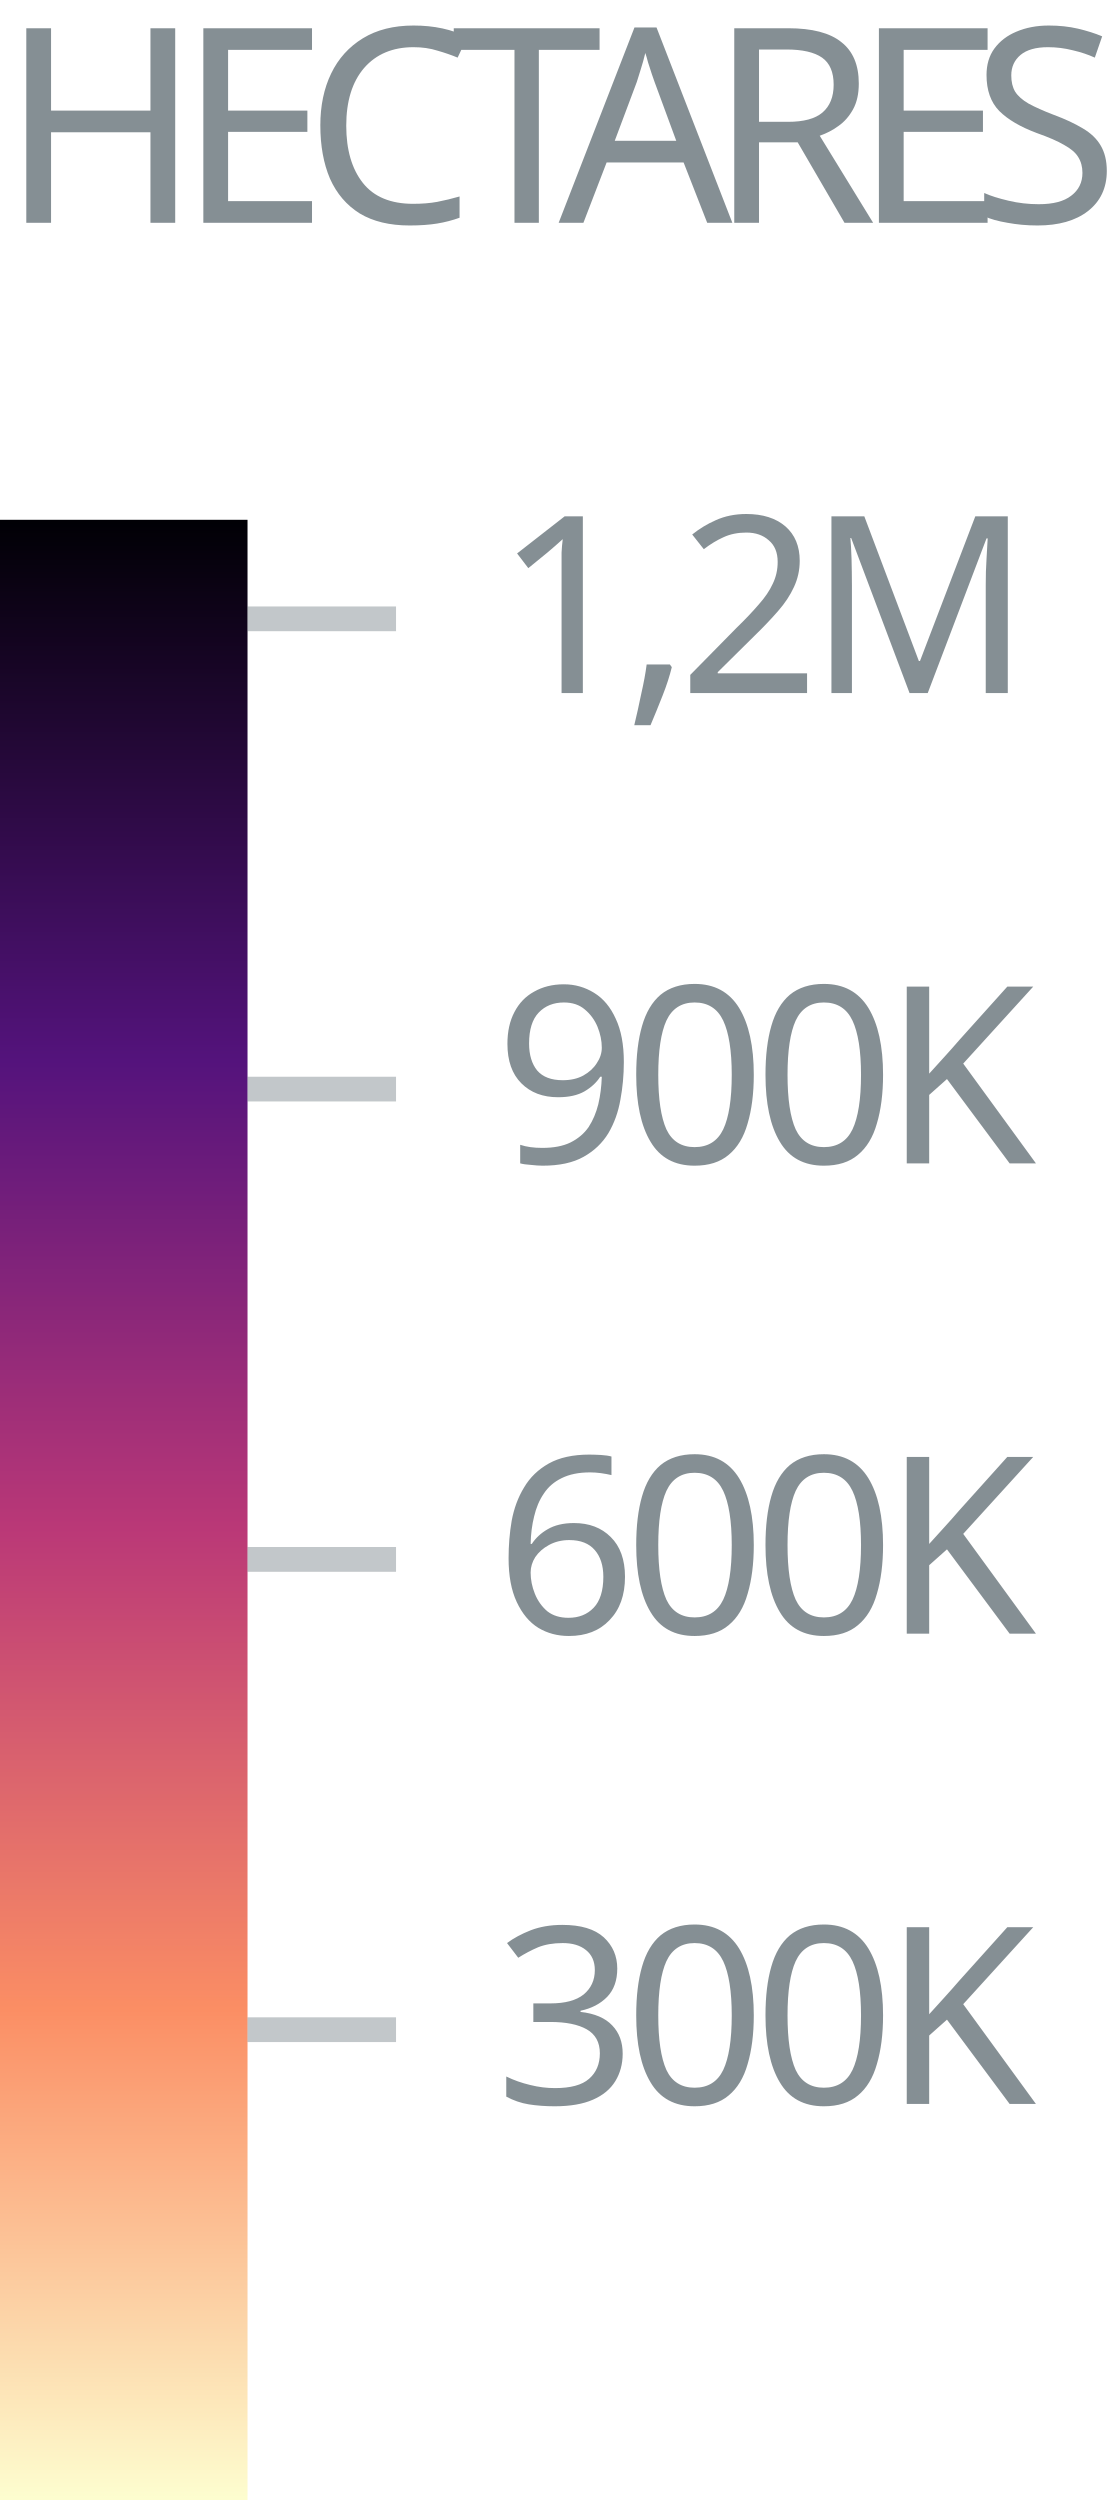
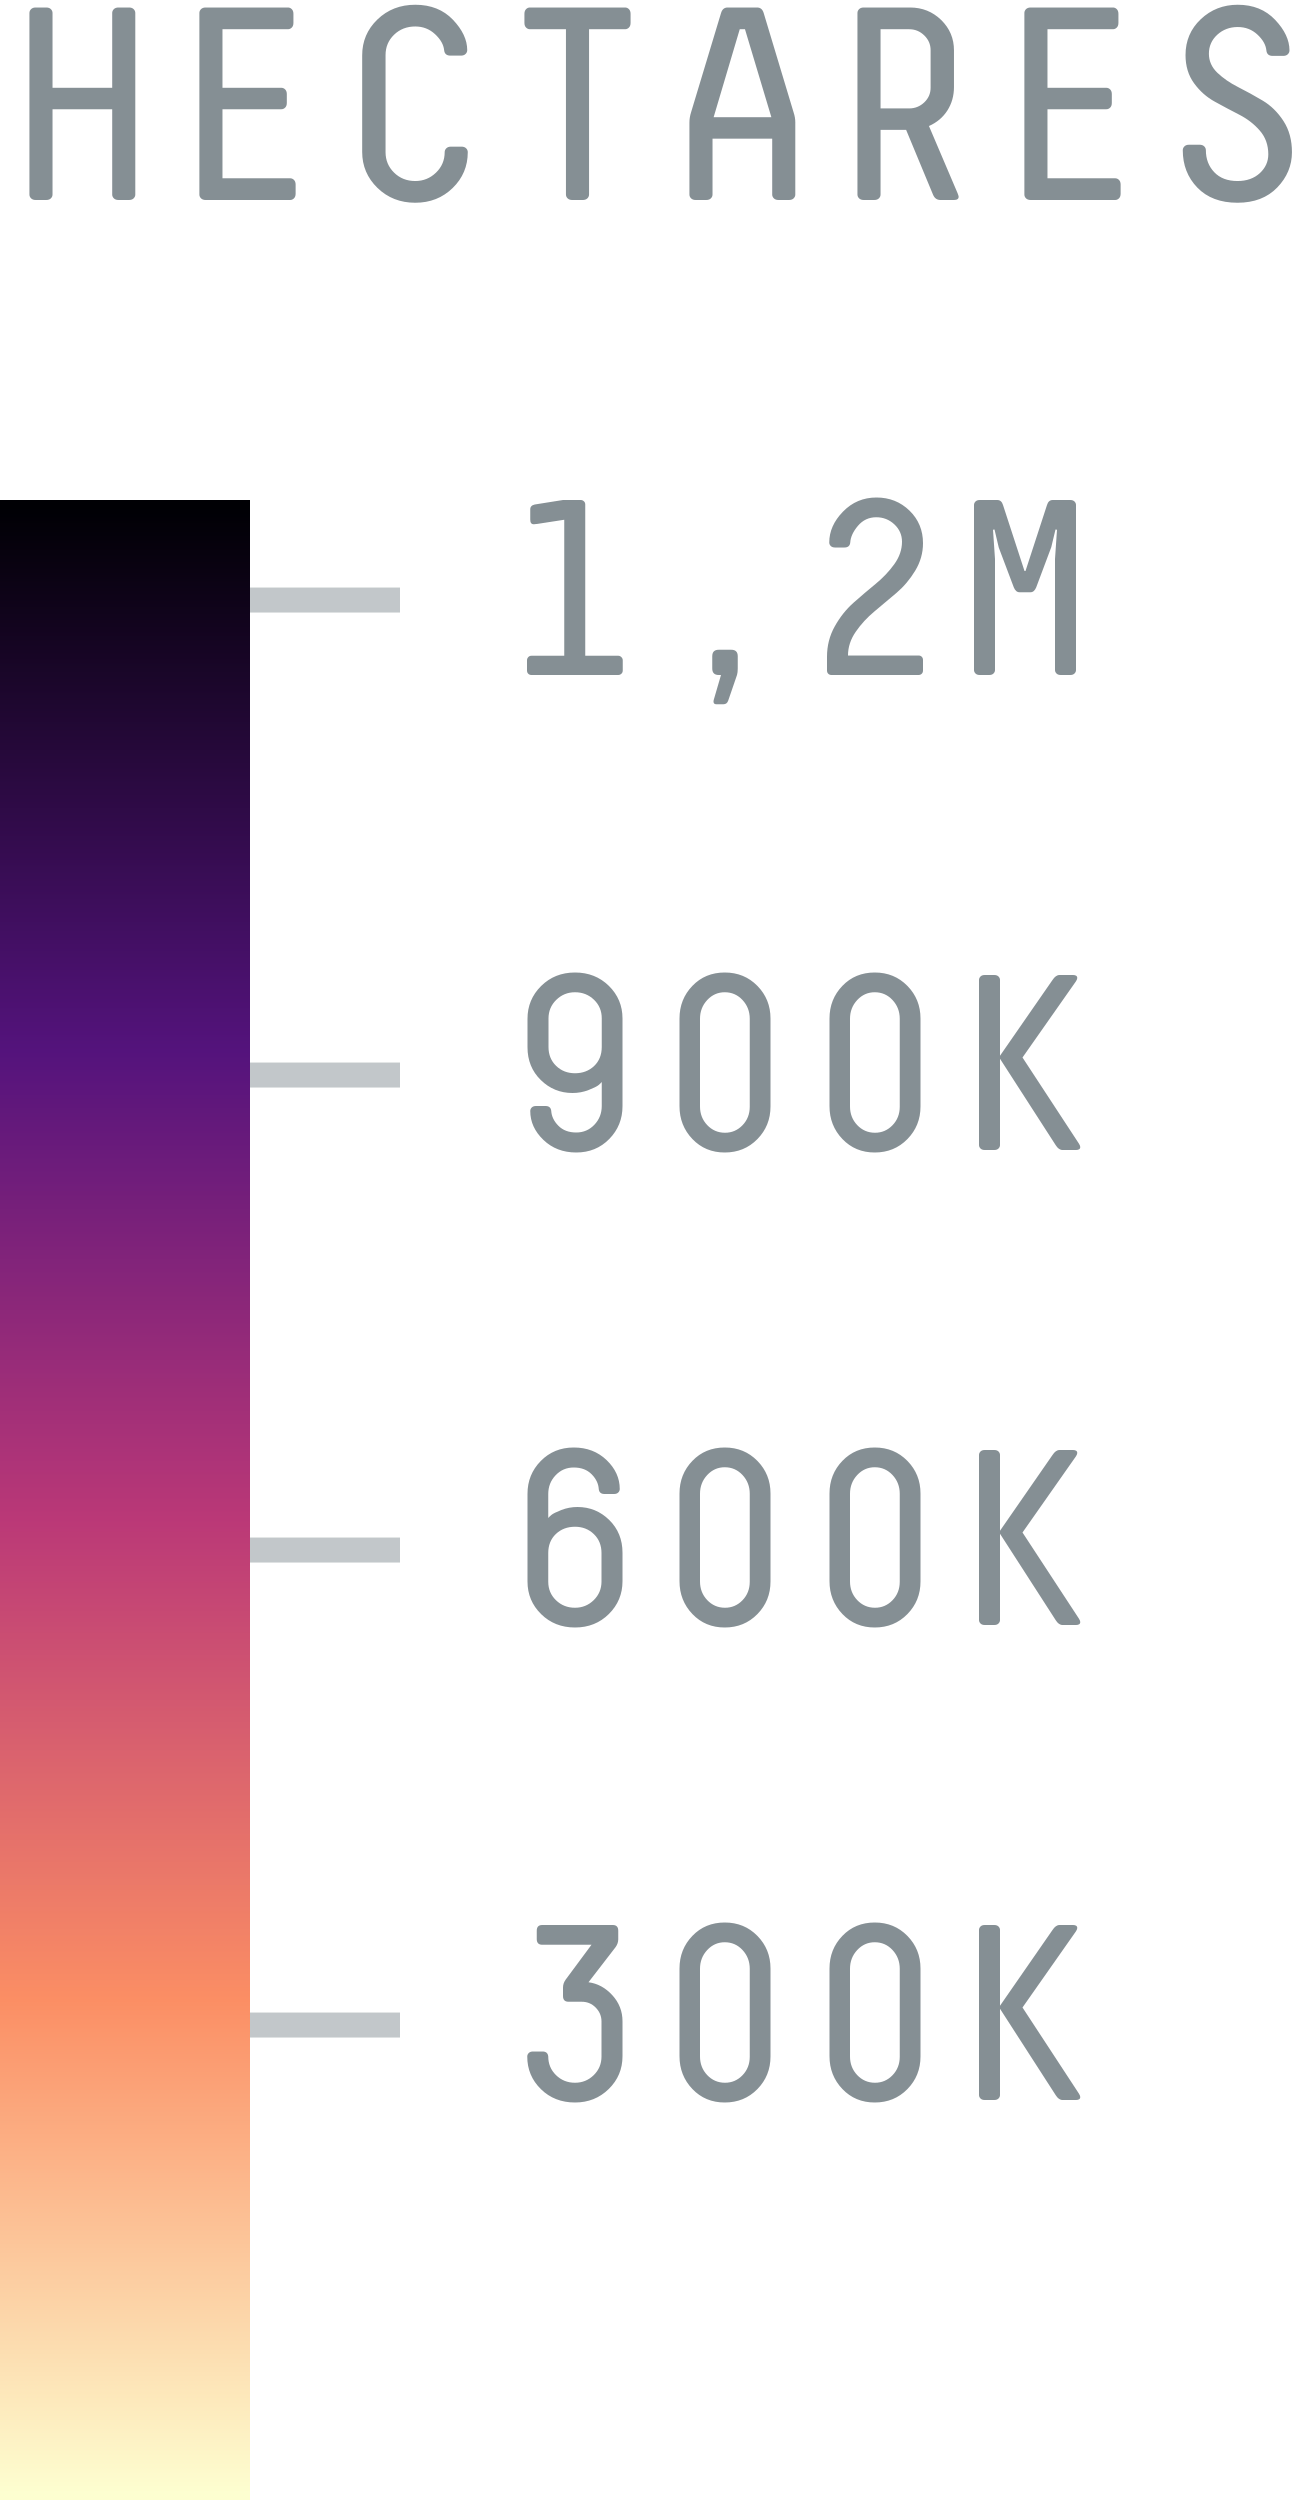
- <svg xmlns="http://www.w3.org/2000/svg" width="45px" height="101px" viewBox="0 0 45 101" version="1.1">
+ <svg xmlns="http://www.w3.org/2000/svg" width="52px" height="100px" viewBox="0 0 52 100" version="1.1">
  <defs>
    <linearGradient x1="50%" y1="100%" x2="50%" y2="3.061617e-15%" id="linearGradient-1">
      <stop stop-color="#FDFED0" offset="0%" />
      <stop stop-color="#FB8E64" offset="24.852%" />
      <stop stop-color="#BA3877" offset="49.08%" />
      <stop stop-color="#54137C" offset="72.608%" />
      <stop stop-color="#000004" offset="100%" />
    </linearGradient>
  </defs>
-   <g id="datavis" stroke="none" stroke-width="1" fill="none" fill-rule="evenodd">
-     <g id="3a" transform="translate(-287, -257)">
-       <g id="Group-6">
-         <g id="Group-7" transform="translate(61, 29)">
-           <g id="Group-2" transform="translate(226, 228)">
-             <rect id="Rectangle-3" fill="url(#linearGradient-1)" x="0" y="21" width="10" height="80" />
-             <text id="300K" opacity="0.6" font-family="DecimaMonoPro" font-size="10" font-weight="normal" letter-spacing="-0.5" fill="#34444C">
-               <tspan x="20" y="85">300K</tspan>
-             </text>
-             <text id="600K" opacity="0.6" font-family="DecimaMonoPro" font-size="10" font-weight="normal" letter-spacing="-0.5" fill="#34444C">
-               <tspan x="20" y="66">600K</tspan>
-             </text>
-             <text id="900K" opacity="0.6" font-family="DecimaMonoPro" font-size="10" font-weight="normal" letter-spacing="-0.5" fill="#34444C">
-               <tspan x="20" y="47">900K</tspan>
-             </text>
-             <text id="1,2M" opacity="0.6" font-family="DecimaMonoPro" font-size="10" font-weight="normal" letter-spacing="-0.5" fill="#34444C">
-               <tspan x="20" y="28">1,2M</tspan>
-             </text>
-             <text id="Hectares" opacity="0.6" font-family="DecimaMonoPro" font-size="11" font-weight="normal" letter-spacing="-1" fill="#34444C">
-               <tspan x="0" y="9">HECTARE</tspan>
-               <tspan x="39.2" y="9">S</tspan>
-             </text>
-             <path d="M10,63 L16,63" id="Shape" stroke="#34444C" opacity="0.3" stroke-linejoin="round" />
-             <path d="M10,44 L16,44" id="Shape" stroke="#34444C" opacity="0.3" stroke-linejoin="round" />
-             <path d="M10,25 L16,25" id="Shape" stroke="#34444C" opacity="0.3" stroke-linejoin="round" />
-             <path d="M10,82 L16,82" id="Shape" stroke="#34444C" opacity="0.3" stroke-linejoin="round" />
-           </g>
-         </g>
-       </g>
+   <g id="Page-1" stroke="none" stroke-width="1" fill="none" fill-rule="evenodd">
+     <g id="legend">
+       <rect id="Rectangle-3" fill="url(#linearGradient-1)" fill-rule="nonzero" x="0" y="20" width="10" height="80" />
+       <path d="M24.62,77.89 L23.54,79.29 C23.9,79.337 24.217,79.508 24.49,79.805 C24.763,80.102 24.9,80.45 24.9,80.85 L24.9,82.25 C24.9,82.763 24.717,83.2 24.35,83.56 C23.983,83.92 23.533,84.1 23,84.1 C22.453,84.1 21.998,83.922 21.635,83.565 C21.272,83.208 21.09,82.773 21.09,82.26 C21.09,82.207 21.11,82.16 21.15,82.12 C21.19,82.08 21.247,82.06 21.32,82.06 L21.7,82.06 C21.84,82.06 21.917,82.127 21.93,82.26 C21.93,82.553 22.033,82.802 22.24,83.005 C22.447,83.208 22.7,83.31 23,83.31 C23.293,83.31 23.543,83.208 23.75,83.005 C23.957,82.802 24.06,82.553 24.06,82.26 L24.06,80.86 C24.06,80.647 23.983,80.462 23.83,80.305 C23.677,80.148 23.49,80.07 23.27,80.07 L22.74,80.07 C22.593,80.07 22.52,79.993 22.52,79.84 L22.52,79.5 C22.52,79.387 22.557,79.28 22.63,79.18 L23.66,77.79 L21.69,77.79 C21.543,77.79 21.47,77.713 21.47,77.56 L21.47,77.23 C21.47,77.077 21.543,77 21.69,77 L24.51,77 C24.657,77 24.73,77.077 24.73,77.23 L24.73,77.57 C24.73,77.683 24.693,77.79 24.62,77.89 Z M30.82,78.74 L30.82,82.26 C30.82,82.773 30.645,83.208 30.295,83.565 C29.945,83.922 29.51,84.1 28.99,84.1 C28.47,84.1 28.038,83.92 27.695,83.56 C27.352,83.2 27.18,82.763 27.18,82.25 L27.18,78.74 C27.18,78.227 27.352,77.792 27.695,77.435 C28.038,77.078 28.47,76.9 28.99,76.9 C29.51,76.9 29.945,77.078 30.295,77.435 C30.645,77.792 30.82,78.227 30.82,78.74 Z M29.99,82.27 L29.99,78.75 C29.99,78.457 29.893,78.207 29.7,78 C29.507,77.793 29.27,77.69 28.99,77.69 C28.717,77.69 28.483,77.793 28.29,78 C28.097,78.207 28,78.457 28,78.75 L28,82.26 C28,82.553 28.097,82.802 28.29,83.005 C28.483,83.208 28.72,83.31 29,83.31 C29.273,83.31 29.507,83.21 29.7,83.01 C29.893,82.81 29.99,82.563 29.99,82.27 Z M36.82,78.74 L36.82,82.26 C36.82,82.773 36.645,83.208 36.295,83.565 C35.945,83.922 35.51,84.1 34.99,84.1 C34.47,84.1 34.038,83.92 33.695,83.56 C33.352,83.2 33.18,82.763 33.18,82.25 L33.18,78.74 C33.18,78.227 33.352,77.792 33.695,77.435 C34.038,77.078 34.47,76.9 34.99,76.9 C35.51,76.9 35.945,77.078 36.295,77.435 C36.645,77.792 36.82,78.227 36.82,78.74 Z M35.99,82.27 L35.99,78.75 C35.99,78.457 35.893,78.207 35.7,78 C35.507,77.793 35.27,77.69 34.99,77.69 C34.717,77.69 34.483,77.793 34.29,78 C34.097,78.207 34,78.457 34,78.75 L34,82.26 C34,82.553 34.097,82.802 34.29,83.005 C34.483,83.208 34.72,83.31 35,83.31 C35.273,83.31 35.507,83.21 35.7,83.01 C35.893,82.81 35.99,82.563 35.99,82.27 Z M43.04,77.25 L40.9,80.3 L43.16,83.75 C43.193,83.803 43.21,83.847 43.21,83.88 C43.21,83.96 43.153,84 43.04,84 L42.5,84 C42.4,84 42.31,83.937 42.23,83.81 L40,80.35 L40,83.8 C40,83.853 39.98,83.9 39.94,83.94 C39.9,83.98 39.843,84 39.77,84 L39.39,84 C39.317,84 39.26,83.98 39.22,83.94 C39.18,83.9 39.16,83.853 39.16,83.8 L39.16,77.2 C39.16,77.147 39.18,77.1 39.22,77.06 C39.26,77.02 39.317,77 39.39,77 L39.77,77 C39.843,77 39.9,77.02 39.94,77.06 C39.98,77.1 40,77.147 40,77.2 L40,80.23 L42.1,77.2 C42.187,77.067 42.28,77 42.38,77 L42.92,77 C43.033,77 43.09,77.04 43.09,77.12 C43.09,77.153 43.073,77.197 43.04,77.25 Z" id="300K" fill="#34444C" opacity="0.6" />
+       <path d="M22.95,57.9 C23.477,57.9 23.915,58.068 24.265,58.405 C24.615,58.742 24.79,59.127 24.79,59.56 C24.79,59.613 24.77,59.66 24.73,59.7 C24.69,59.74 24.633,59.76 24.56,59.76 L24.18,59.76 C24.04,59.76 23.963,59.693 23.95,59.56 C23.937,59.347 23.842,59.15 23.665,58.97 C23.488,58.79 23.25,58.7 22.95,58.7 C22.663,58.7 22.422,58.803 22.225,59.01 C22.028,59.217 21.93,59.467 21.93,59.76 L21.93,60.72 C21.957,60.687 22,60.645 22.06,60.595 C22.12,60.545 22.252,60.48 22.455,60.4 C22.658,60.32 22.873,60.28 23.1,60.28 C23.593,60.28 24.017,60.453 24.37,60.8 C24.723,61.147 24.9,61.583 24.9,62.11 L24.9,63.25 C24.9,63.763 24.718,64.2 24.355,64.56 C23.992,64.92 23.54,65.1 23,65.1 C22.46,65.1 22.008,64.922 21.645,64.565 C21.282,64.208 21.1,63.773 21.1,63.26 L21.1,59.75 C21.1,59.237 21.277,58.8 21.63,58.44 C21.983,58.08 22.423,57.9 22.95,57.9 Z M23,61.07 C22.693,61.07 22.438,61.167 22.235,61.36 C22.032,61.553 21.93,61.807 21.93,62.12 L21.93,63.27 C21.93,63.563 22.033,63.81 22.24,64.01 C22.447,64.21 22.7,64.31 23,64.31 C23.293,64.31 23.543,64.208 23.75,64.005 C23.957,63.802 24.06,63.553 24.06,63.26 L24.06,62.12 C24.06,61.813 23.958,61.562 23.755,61.365 C23.552,61.168 23.3,61.07 23,61.07 Z M30.82,59.74 L30.82,63.26 C30.82,63.773 30.645,64.208 30.295,64.565 C29.945,64.922 29.51,65.1 28.99,65.1 C28.47,65.1 28.038,64.92 27.695,64.56 C27.352,64.2 27.18,63.763 27.18,63.25 L27.18,59.74 C27.18,59.227 27.352,58.792 27.695,58.435 C28.038,58.078 28.47,57.9 28.99,57.9 C29.51,57.9 29.945,58.078 30.295,58.435 C30.645,58.792 30.82,59.227 30.82,59.74 Z M29.99,63.27 L29.99,59.75 C29.99,59.457 29.893,59.207 29.7,59 C29.507,58.793 29.27,58.69 28.99,58.69 C28.717,58.69 28.483,58.793 28.29,59 C28.097,59.207 28,59.457 28,59.75 L28,63.26 C28,63.553 28.097,63.802 28.29,64.005 C28.483,64.208 28.72,64.31 29,64.31 C29.273,64.31 29.507,64.21 29.7,64.01 C29.893,63.81 29.99,63.563 29.99,63.27 Z M36.82,59.74 L36.82,63.26 C36.82,63.773 36.645,64.208 36.295,64.565 C35.945,64.922 35.51,65.1 34.99,65.1 C34.47,65.1 34.038,64.92 33.695,64.56 C33.352,64.2 33.18,63.763 33.18,63.25 L33.18,59.74 C33.18,59.227 33.352,58.792 33.695,58.435 C34.038,58.078 34.47,57.9 34.99,57.9 C35.51,57.9 35.945,58.078 36.295,58.435 C36.645,58.792 36.82,59.227 36.82,59.74 Z M35.99,63.27 L35.99,59.75 C35.99,59.457 35.893,59.207 35.7,59 C35.507,58.793 35.27,58.69 34.99,58.69 C34.717,58.69 34.483,58.793 34.29,59 C34.097,59.207 34,59.457 34,59.75 L34,63.26 C34,63.553 34.097,63.802 34.29,64.005 C34.483,64.208 34.72,64.31 35,64.31 C35.273,64.31 35.507,64.21 35.7,64.01 C35.893,63.81 35.99,63.563 35.99,63.27 Z M43.04,58.25 L40.9,61.3 L43.16,64.75 C43.193,64.803 43.21,64.847 43.21,64.88 C43.21,64.96 43.153,65 43.04,65 L42.5,65 C42.4,65 42.31,64.937 42.23,64.81 L40,61.35 L40,64.8 C40,64.853 39.98,64.9 39.94,64.94 C39.9,64.98 39.843,65 39.77,65 L39.39,65 C39.317,65 39.26,64.98 39.22,64.94 C39.18,64.9 39.16,64.853 39.16,64.8 L39.16,58.2 C39.16,58.147 39.18,58.1 39.22,58.06 C39.26,58.02 39.317,58 39.39,58 L39.77,58 C39.843,58 39.9,58.02 39.94,58.06 C39.98,58.1 40,58.147 40,58.2 L40,61.23 L42.1,58.2 C42.187,58.067 42.28,58 42.38,58 L42.92,58 C43.033,58 43.09,58.04 43.09,58.12 C43.09,58.153 43.073,58.197 43.04,58.25 Z" id="600K" fill="#34444C" opacity="0.6" />
+       <path d="M23.05,46.1 C22.523,46.1 22.085,45.932 21.735,45.595 C21.385,45.258 21.21,44.873 21.21,44.44 C21.21,44.387 21.23,44.34 21.27,44.3 C21.31,44.26 21.367,44.24 21.44,44.24 L21.82,44.24 C21.96,44.24 22.037,44.307 22.05,44.44 C22.063,44.653 22.158,44.85 22.335,45.03 C22.512,45.21 22.75,45.3 23.05,45.3 C23.337,45.3 23.578,45.197 23.775,44.99 C23.972,44.783 24.07,44.533 24.07,44.24 L24.07,43.28 C24.043,43.313 24,43.355 23.94,43.405 C23.88,43.455 23.748,43.52 23.545,43.6 C23.342,43.68 23.127,43.72 22.9,43.72 C22.407,43.72 21.983,43.547 21.63,43.2 C21.277,42.853 21.1,42.417 21.1,41.89 L21.1,40.75 C21.1,40.237 21.282,39.8 21.645,39.44 C22.008,39.08 22.46,38.9 23,38.9 C23.54,38.9 23.992,39.078 24.355,39.435 C24.718,39.792 24.9,40.227 24.9,40.74 L24.9,44.25 C24.9,44.763 24.723,45.2 24.37,45.56 C24.017,45.92 23.577,46.1 23.05,46.1 Z M23,42.93 C23.307,42.93 23.562,42.833 23.765,42.64 C23.968,42.447 24.07,42.193 24.07,41.88 L24.07,40.73 C24.07,40.437 23.967,40.19 23.76,39.99 C23.553,39.79 23.3,39.69 23,39.69 C22.707,39.69 22.457,39.792 22.25,39.995 C22.043,40.198 21.94,40.447 21.94,40.74 L21.94,41.88 C21.94,42.187 22.042,42.438 22.245,42.635 C22.448,42.832 22.7,42.93 23,42.93 Z M30.82,40.74 L30.82,44.26 C30.82,44.773 30.645,45.208 30.295,45.565 C29.945,45.922 29.51,46.1 28.99,46.1 C28.47,46.1 28.038,45.92 27.695,45.56 C27.352,45.2 27.18,44.763 27.18,44.25 L27.18,40.74 C27.18,40.227 27.352,39.792 27.695,39.435 C28.038,39.078 28.47,38.9 28.99,38.9 C29.51,38.9 29.945,39.078 30.295,39.435 C30.645,39.792 30.82,40.227 30.82,40.74 Z M29.99,44.27 L29.99,40.75 C29.99,40.457 29.893,40.207 29.7,40 C29.507,39.793 29.27,39.69 28.99,39.69 C28.717,39.69 28.483,39.793 28.29,40 C28.097,40.207 28,40.457 28,40.75 L28,44.26 C28,44.553 28.097,44.802 28.29,45.005 C28.483,45.208 28.72,45.31 29,45.31 C29.273,45.31 29.507,45.21 29.7,45.01 C29.893,44.81 29.99,44.563 29.99,44.27 Z M36.82,40.74 L36.82,44.26 C36.82,44.773 36.645,45.208 36.295,45.565 C35.945,45.922 35.51,46.1 34.99,46.1 C34.47,46.1 34.038,45.92 33.695,45.56 C33.352,45.2 33.18,44.763 33.18,44.25 L33.18,40.74 C33.18,40.227 33.352,39.792 33.695,39.435 C34.038,39.078 34.47,38.9 34.99,38.9 C35.51,38.9 35.945,39.078 36.295,39.435 C36.645,39.792 36.82,40.227 36.82,40.74 Z M35.99,44.27 L35.99,40.75 C35.99,40.457 35.893,40.207 35.7,40 C35.507,39.793 35.27,39.69 34.99,39.69 C34.717,39.69 34.483,39.793 34.29,40 C34.097,40.207 34,40.457 34,40.75 L34,44.26 C34,44.553 34.097,44.802 34.29,45.005 C34.483,45.208 34.72,45.31 35,45.31 C35.273,45.31 35.507,45.21 35.7,45.01 C35.893,44.81 35.99,44.563 35.99,44.27 Z M43.04,39.25 L40.9,42.3 L43.16,45.75 C43.193,45.803 43.21,45.847 43.21,45.88 C43.21,45.96 43.153,46 43.04,46 L42.5,46 C42.4,46 42.31,45.937 42.23,45.81 L40,42.35 L40,45.8 C40,45.853 39.98,45.9 39.94,45.94 C39.9,45.98 39.843,46 39.77,46 L39.39,46 C39.317,46 39.26,45.98 39.22,45.94 C39.18,45.9 39.16,45.853 39.16,45.8 L39.16,39.2 C39.16,39.147 39.18,39.1 39.22,39.06 C39.26,39.02 39.317,39 39.39,39 L39.77,39 C39.843,39 39.9,39.02 39.94,39.06 C39.98,39.1 40,39.147 40,39.2 L40,42.23 L42.1,39.2 C42.187,39.067 42.28,39 42.38,39 L42.92,39 C43.033,39 43.09,39.04 43.09,39.12 C43.09,39.153 43.073,39.197 43.04,39.25 Z" id="900K" fill="#34444C" opacity="0.6" />
+       <path d="M21.39,20.18 L22.52,20 L23.23,20 C23.277,20 23.318,20.017 23.355,20.05 C23.392,20.083 23.41,20.127 23.41,20.18 L23.41,26.23 L24.73,26.23 C24.777,26.23 24.818,26.248 24.855,26.285 C24.892,26.322 24.91,26.363 24.91,26.41 L24.91,26.82 C24.91,26.873 24.892,26.917 24.855,26.95 C24.818,26.983 24.777,27 24.73,27 L21.26,27 C21.207,27 21.163,26.983 21.13,26.95 C21.097,26.917 21.08,26.873 21.08,26.82 L21.08,26.41 C21.08,26.363 21.097,26.322 21.13,26.285 C21.163,26.248 21.207,26.23 21.26,26.23 L22.57,26.23 L22.57,20.79 L21.47,20.96 L21.44,20.96 C21.413,20.967 21.383,20.97 21.35,20.97 C21.257,20.97 21.21,20.91 21.21,20.79 L21.21,20.37 C21.21,20.27 21.27,20.207 21.39,20.18 Z M29.51,26.25 L29.51,26.74 C29.51,26.847 29.5,26.933 29.48,27 L29.13,28.02 C29.097,28.12 29.033,28.17 28.94,28.17 L28.65,28.17 C28.577,28.17 28.54,28.133 28.54,28.06 C28.54,28.033 28.547,28 28.56,27.96 L28.84,27 L28.75,27 C28.577,27 28.49,26.913 28.49,26.74 L28.49,26.25 C28.49,26.077 28.577,25.99 28.75,25.99 L29.25,25.99 C29.423,25.99 29.51,26.077 29.51,26.25 Z M33.17,21.7 C33.17,21.253 33.353,20.842 33.72,20.465 C34.087,20.088 34.533,19.9 35.06,19.9 C35.58,19.9 36.02,20.075 36.38,20.425 C36.74,20.775 36.92,21.21 36.92,21.73 C36.92,22.117 36.817,22.482 36.61,22.825 C36.403,23.168 36.153,23.465 35.86,23.715 C35.567,23.965 35.273,24.212 34.98,24.455 C34.687,24.698 34.437,24.97 34.23,25.27 C34.023,25.57 33.92,25.887 33.92,26.22 L36.74,26.22 C36.793,26.22 36.837,26.237 36.87,26.27 C36.903,26.303 36.92,26.347 36.92,26.4 L36.92,26.82 C36.92,26.873 36.903,26.917 36.87,26.95 C36.837,26.983 36.793,27 36.74,27 L33.26,27 C33.207,27 33.163,26.983 33.13,26.95 C33.097,26.917 33.08,26.873 33.08,26.82 L33.08,26.27 C33.08,25.83 33.183,25.425 33.39,25.055 C33.597,24.685 33.847,24.37 34.14,24.11 C34.433,23.85 34.727,23.6 35.02,23.36 C35.313,23.12 35.563,22.857 35.77,22.57 C35.977,22.283 36.08,21.983 36.08,21.67 C36.08,21.397 35.978,21.165 35.775,20.975 C35.572,20.785 35.33,20.69 35.05,20.69 C34.757,20.69 34.513,20.803 34.32,21.03 C34.127,21.257 34.023,21.48 34.01,21.7 C33.997,21.833 33.92,21.9 33.78,21.9 L33.4,21.9 C33.327,21.9 33.27,21.88 33.23,21.84 C33.19,21.8 33.17,21.753 33.17,21.7 Z M42.05,21.89 L41.45,23.49 C41.397,23.623 41.32,23.69 41.22,23.69 L40.78,23.69 C40.68,23.69 40.603,23.623 40.55,23.49 L39.95,21.9 L39.78,21.18 L39.72,21.19 L39.8,22.36 L39.8,26.8 C39.8,26.853 39.78,26.9 39.74,26.94 C39.7,26.98 39.643,27 39.57,27 L39.19,27 C39.117,27 39.06,26.98 39.02,26.94 C38.98,26.9 38.96,26.853 38.96,26.8 L38.96,20.2 C38.96,20.147 38.98,20.1 39.02,20.06 C39.06,20.02 39.117,20 39.19,20 L39.89,20 C40.003,20 40.08,20.067 40.12,20.2 L40.98,22.84 L41.02,22.84 L41.88,20.2 C41.92,20.067 41.997,20 42.11,20 L42.81,20 C42.883,20 42.94,20.02 42.98,20.06 C43.02,20.1 43.04,20.147 43.04,20.2 L43.04,26.8 C43.04,26.853 43.02,26.9 42.98,26.94 C42.94,26.98 42.883,27 42.81,27 L42.43,27 C42.357,27 42.3,26.98 42.26,26.94 C42.22,26.9 42.2,26.853 42.2,26.8 L42.2,22.36 L42.28,21.19 L42.22,21.18 L42.05,21.89 Z" id="1,2M" fill="#34444C" opacity="0.6" />
+       <path d="M5.412,0.52 L5.412,7.78 C5.412,7.839 5.39,7.89 5.346,7.934 C5.302,7.978 5.24,8 5.159,8 L4.741,8 C4.66,8 4.598,7.978 4.554,7.934 C4.51,7.89 4.488,7.839 4.488,7.78 L4.488,4.37 L2.101,4.37 L2.101,7.78 C2.101,7.839 2.079,7.89 2.035,7.934 C1.991,7.978 1.929,8 1.848,8 L1.43,8 C1.349,8 1.287,7.978 1.243,7.934 C1.199,7.89 1.177,7.839 1.177,7.78 L1.177,0.52 C1.177,0.461 1.199,0.41 1.243,0.366 C1.287,0.322 1.349,0.3 1.43,0.3 L1.848,0.3 C1.929,0.3 1.991,0.322 2.035,0.366 C2.079,0.41 2.101,0.461 2.101,0.52 L2.101,3.512 L4.488,3.512 L4.488,0.52 C4.488,0.461 4.51,0.41 4.554,0.366 C4.598,0.322 4.66,0.3 4.741,0.3 L5.159,0.3 C5.24,0.3 5.302,0.322 5.346,0.366 C5.39,0.41 5.412,0.461 5.412,0.52 Z M11.605,8 L8.228,8 C8.147,8 8.085,7.978 8.041,7.934 C7.997,7.89 7.975,7.839 7.975,7.78 L7.975,0.52 C7.975,0.461 7.997,0.41 8.041,0.366 C8.085,0.322 8.147,0.3 8.228,0.3 L11.517,0.3 C11.576,0.3 11.627,0.322 11.671,0.366 C11.715,0.41 11.737,0.472 11.737,0.553 L11.737,0.916 C11.737,0.997 11.715,1.059 11.671,1.103 C11.627,1.147 11.576,1.169 11.517,1.169 L8.899,1.169 L8.899,3.512 L11.253,3.512 C11.312,3.512 11.363,3.534 11.407,3.578 C11.451,3.622 11.473,3.684 11.473,3.765 L11.473,4.117 C11.473,4.198 11.451,4.26 11.407,4.304 C11.363,4.348 11.312,4.37 11.253,4.37 L8.899,4.37 L8.899,7.131 L11.605,7.131 C11.664,7.131 11.715,7.153 11.759,7.197 C11.803,7.241 11.825,7.303 11.825,7.384 L11.825,7.747 C11.825,7.828 11.803,7.89 11.759,7.934 C11.715,7.978 11.664,8 11.605,8 Z M18.711,6.086 C18.711,6.651 18.509,7.129 18.106,7.521 C17.703,7.914 17.204,8.11 16.61,8.11 C16.009,8.11 15.505,7.912 15.098,7.516 C14.691,7.12 14.487,6.64 14.487,6.075 L14.487,2.214 C14.487,1.649 14.691,1.171 15.098,0.778 C15.505,0.386 16.009,0.19 16.61,0.19 C17.233,0.19 17.736,0.39 18.117,0.789 C18.498,1.189 18.689,1.594 18.689,2.005 C18.689,2.064 18.667,2.115 18.623,2.159 C18.579,2.203 18.517,2.225 18.436,2.225 L18.018,2.225 C17.864,2.225 17.78,2.152 17.765,2.005 C17.743,1.785 17.622,1.572 17.402,1.367 C17.182,1.162 16.918,1.059 16.61,1.059 C16.273,1.059 15.99,1.169 15.763,1.389 C15.536,1.609 15.422,1.88 15.422,2.203 L15.422,6.086 C15.422,6.409 15.536,6.682 15.763,6.905 C15.99,7.129 16.273,7.241 16.61,7.241 C16.933,7.241 17.209,7.129 17.441,6.905 C17.672,6.682 17.787,6.409 17.787,6.086 C17.787,6.027 17.809,5.976 17.853,5.932 C17.897,5.888 17.959,5.866 18.04,5.866 L18.458,5.866 C18.539,5.866 18.601,5.888 18.645,5.932 C18.689,5.976 18.711,6.027 18.711,6.086 Z M23.562,1.169 L23.562,7.78 C23.562,7.839 23.54,7.89 23.496,7.934 C23.452,7.978 23.39,8 23.309,8 L22.891,8 C22.81,8 22.748,7.978 22.704,7.934 C22.66,7.89 22.638,7.839 22.638,7.78 L22.638,1.169 L21.197,1.169 C21.138,1.169 21.087,1.147 21.043,1.103 C20.999,1.059 20.977,0.997 20.977,0.916 L20.977,0.553 C20.977,0.472 20.999,0.41 21.043,0.366 C21.087,0.322 21.138,0.3 21.197,0.3 L25.003,0.3 C25.062,0.3 25.113,0.322 25.157,0.366 C25.201,0.41 25.223,0.472 25.223,0.553 L25.223,0.916 C25.223,0.997 25.201,1.059 25.157,1.103 C25.113,1.147 25.062,1.169 25.003,1.169 L23.562,1.169 Z M30.855,4.689 L29.799,1.169 L29.59,1.169 L28.545,4.689 L30.855,4.689 Z M30.547,0.52 L31.746,4.502 C31.79,4.634 31.812,4.766 31.812,4.898 L31.812,7.78 C31.812,7.839 31.79,7.89 31.746,7.934 C31.702,7.978 31.64,8 31.559,8 L31.141,8 C31.06,8 30.998,7.978 30.954,7.934 C30.91,7.89 30.888,7.839 30.888,7.78 L30.888,5.547 L28.501,5.547 L28.501,7.78 C28.501,7.839 28.479,7.89 28.435,7.934 C28.391,7.978 28.329,8 28.248,8 L27.83,8 C27.749,8 27.687,7.978 27.643,7.934 C27.599,7.89 27.577,7.839 27.577,7.78 L27.577,4.898 C27.577,4.766 27.599,4.63 27.643,4.491 L28.842,0.52 C28.886,0.373 28.974,0.3 29.106,0.3 L30.283,0.3 C30.415,0.3 30.503,0.373 30.547,0.52 Z M37.158,5.041 L38.302,7.725 C38.331,7.798 38.346,7.846 38.346,7.868 C38.346,7.956 38.284,8 38.159,8 L37.62,8 C37.481,8 37.382,7.93 37.323,7.791 L36.245,5.195 L35.222,5.195 L35.222,7.78 C35.222,7.839 35.2,7.89 35.156,7.934 C35.112,7.978 35.05,8 34.969,8 L34.551,8 C34.47,8 34.408,7.978 34.364,7.934 C34.32,7.89 34.298,7.839 34.298,7.78 L34.298,0.52 C34.298,0.461 34.32,0.41 34.364,0.366 C34.408,0.322 34.47,0.3 34.551,0.3 L36.399,0.3 C36.89,0.3 37.306,0.467 37.648,0.8 C37.989,1.134 38.159,1.539 38.159,2.016 L38.159,3.479 C38.159,3.831 38.071,4.144 37.895,4.42 C37.719,4.694 37.473,4.902 37.158,5.041 Z M37.224,3.512 L37.224,2.005 C37.224,1.778 37.14,1.581 36.971,1.417 C36.802,1.252 36.601,1.169 36.366,1.169 L35.222,1.169 L35.222,4.337 L36.366,4.337 C36.601,4.337 36.802,4.256 36.971,4.095 C37.14,3.934 37.224,3.739 37.224,3.512 Z M44.605,8 L41.228,8 C41.147,8 41.085,7.978 41.041,7.934 C40.997,7.89 40.975,7.839 40.975,7.78 L40.975,0.52 C40.975,0.461 40.997,0.41 41.041,0.366 C41.085,0.322 41.147,0.3 41.228,0.3 L44.517,0.3 C44.576,0.3 44.627,0.322 44.671,0.366 C44.715,0.41 44.737,0.472 44.737,0.553 L44.737,0.916 C44.737,0.997 44.715,1.059 44.671,1.103 C44.627,1.147 44.576,1.169 44.517,1.169 L41.899,1.169 L41.899,3.512 L44.253,3.512 C44.312,3.512 44.363,3.534 44.407,3.578 C44.451,3.622 44.473,3.684 44.473,3.765 L44.473,4.117 C44.473,4.198 44.451,4.26 44.407,4.304 C44.363,4.348 44.312,4.37 44.253,4.37 L41.899,4.37 L41.899,7.131 L44.605,7.131 C44.664,7.131 44.715,7.153 44.759,7.197 C44.803,7.241 44.825,7.303 44.825,7.384 L44.825,7.747 C44.825,7.828 44.803,7.89 44.759,7.934 C44.715,7.978 44.664,8 44.605,8 Z M49.5,8.11 C48.818,8.11 48.283,7.908 47.894,7.505 C47.505,7.102 47.311,6.603 47.311,6.009 C47.311,5.95 47.333,5.899 47.377,5.855 C47.421,5.811 47.483,5.789 47.564,5.789 L47.982,5.789 C48.063,5.789 48.125,5.811 48.169,5.855 C48.213,5.899 48.235,5.95 48.235,6.009 C48.235,6.361 48.347,6.654 48.571,6.889 C48.794,7.124 49.104,7.241 49.5,7.241 C49.867,7.241 50.164,7.136 50.391,6.928 C50.618,6.718 50.732,6.467 50.732,6.174 C50.732,5.8 50.618,5.483 50.391,5.223 C50.164,4.962 49.889,4.75 49.566,4.585 C49.243,4.42 48.919,4.247 48.593,4.067 C48.266,3.888 47.989,3.642 47.762,3.33 C47.535,3.019 47.421,2.643 47.421,2.203 C47.421,1.631 47.624,1.153 48.032,0.767 C48.438,0.383 48.932,0.19 49.511,0.19 C50.127,0.19 50.626,0.392 51.007,0.795 C51.388,1.198 51.579,1.605 51.579,2.016 C51.579,2.075 51.557,2.126 51.513,2.17 C51.469,2.214 51.407,2.236 51.326,2.236 L50.908,2.236 C50.754,2.236 50.67,2.163 50.655,2.016 C50.633,1.796 50.514,1.585 50.297,1.383 C50.081,1.182 49.819,1.081 49.511,1.081 C49.188,1.081 48.915,1.184 48.691,1.389 C48.468,1.594 48.356,1.847 48.356,2.148 C48.356,2.441 48.47,2.696 48.697,2.913 C48.924,3.129 49.201,3.32 49.528,3.485 C49.854,3.65 50.18,3.829 50.507,4.024 C50.833,4.218 51.11,4.489 51.337,4.838 C51.564,5.186 51.678,5.602 51.678,6.086 C51.678,6.621 51.482,7.093 51.09,7.5 C50.697,7.907 50.167,8.11 49.5,8.11 Z" id="HECTARES" fill="#34444C" opacity="0.6" />
+       <path d="M10,62 L16,62" id="Shape" stroke="#34444C" opacity="0.3" stroke-linejoin="round" />
+       <path d="M10,43 L16,43" id="Shape" stroke="#34444C" opacity="0.3" stroke-linejoin="round" />
+       <path d="M10,24 L16,24" id="Shape" stroke="#34444C" opacity="0.3" stroke-linejoin="round" />
+       <path d="M10,81 L16,81" id="Shape" stroke="#34444C" opacity="0.3" stroke-linejoin="round" />
    </g>
  </g>
</svg>
